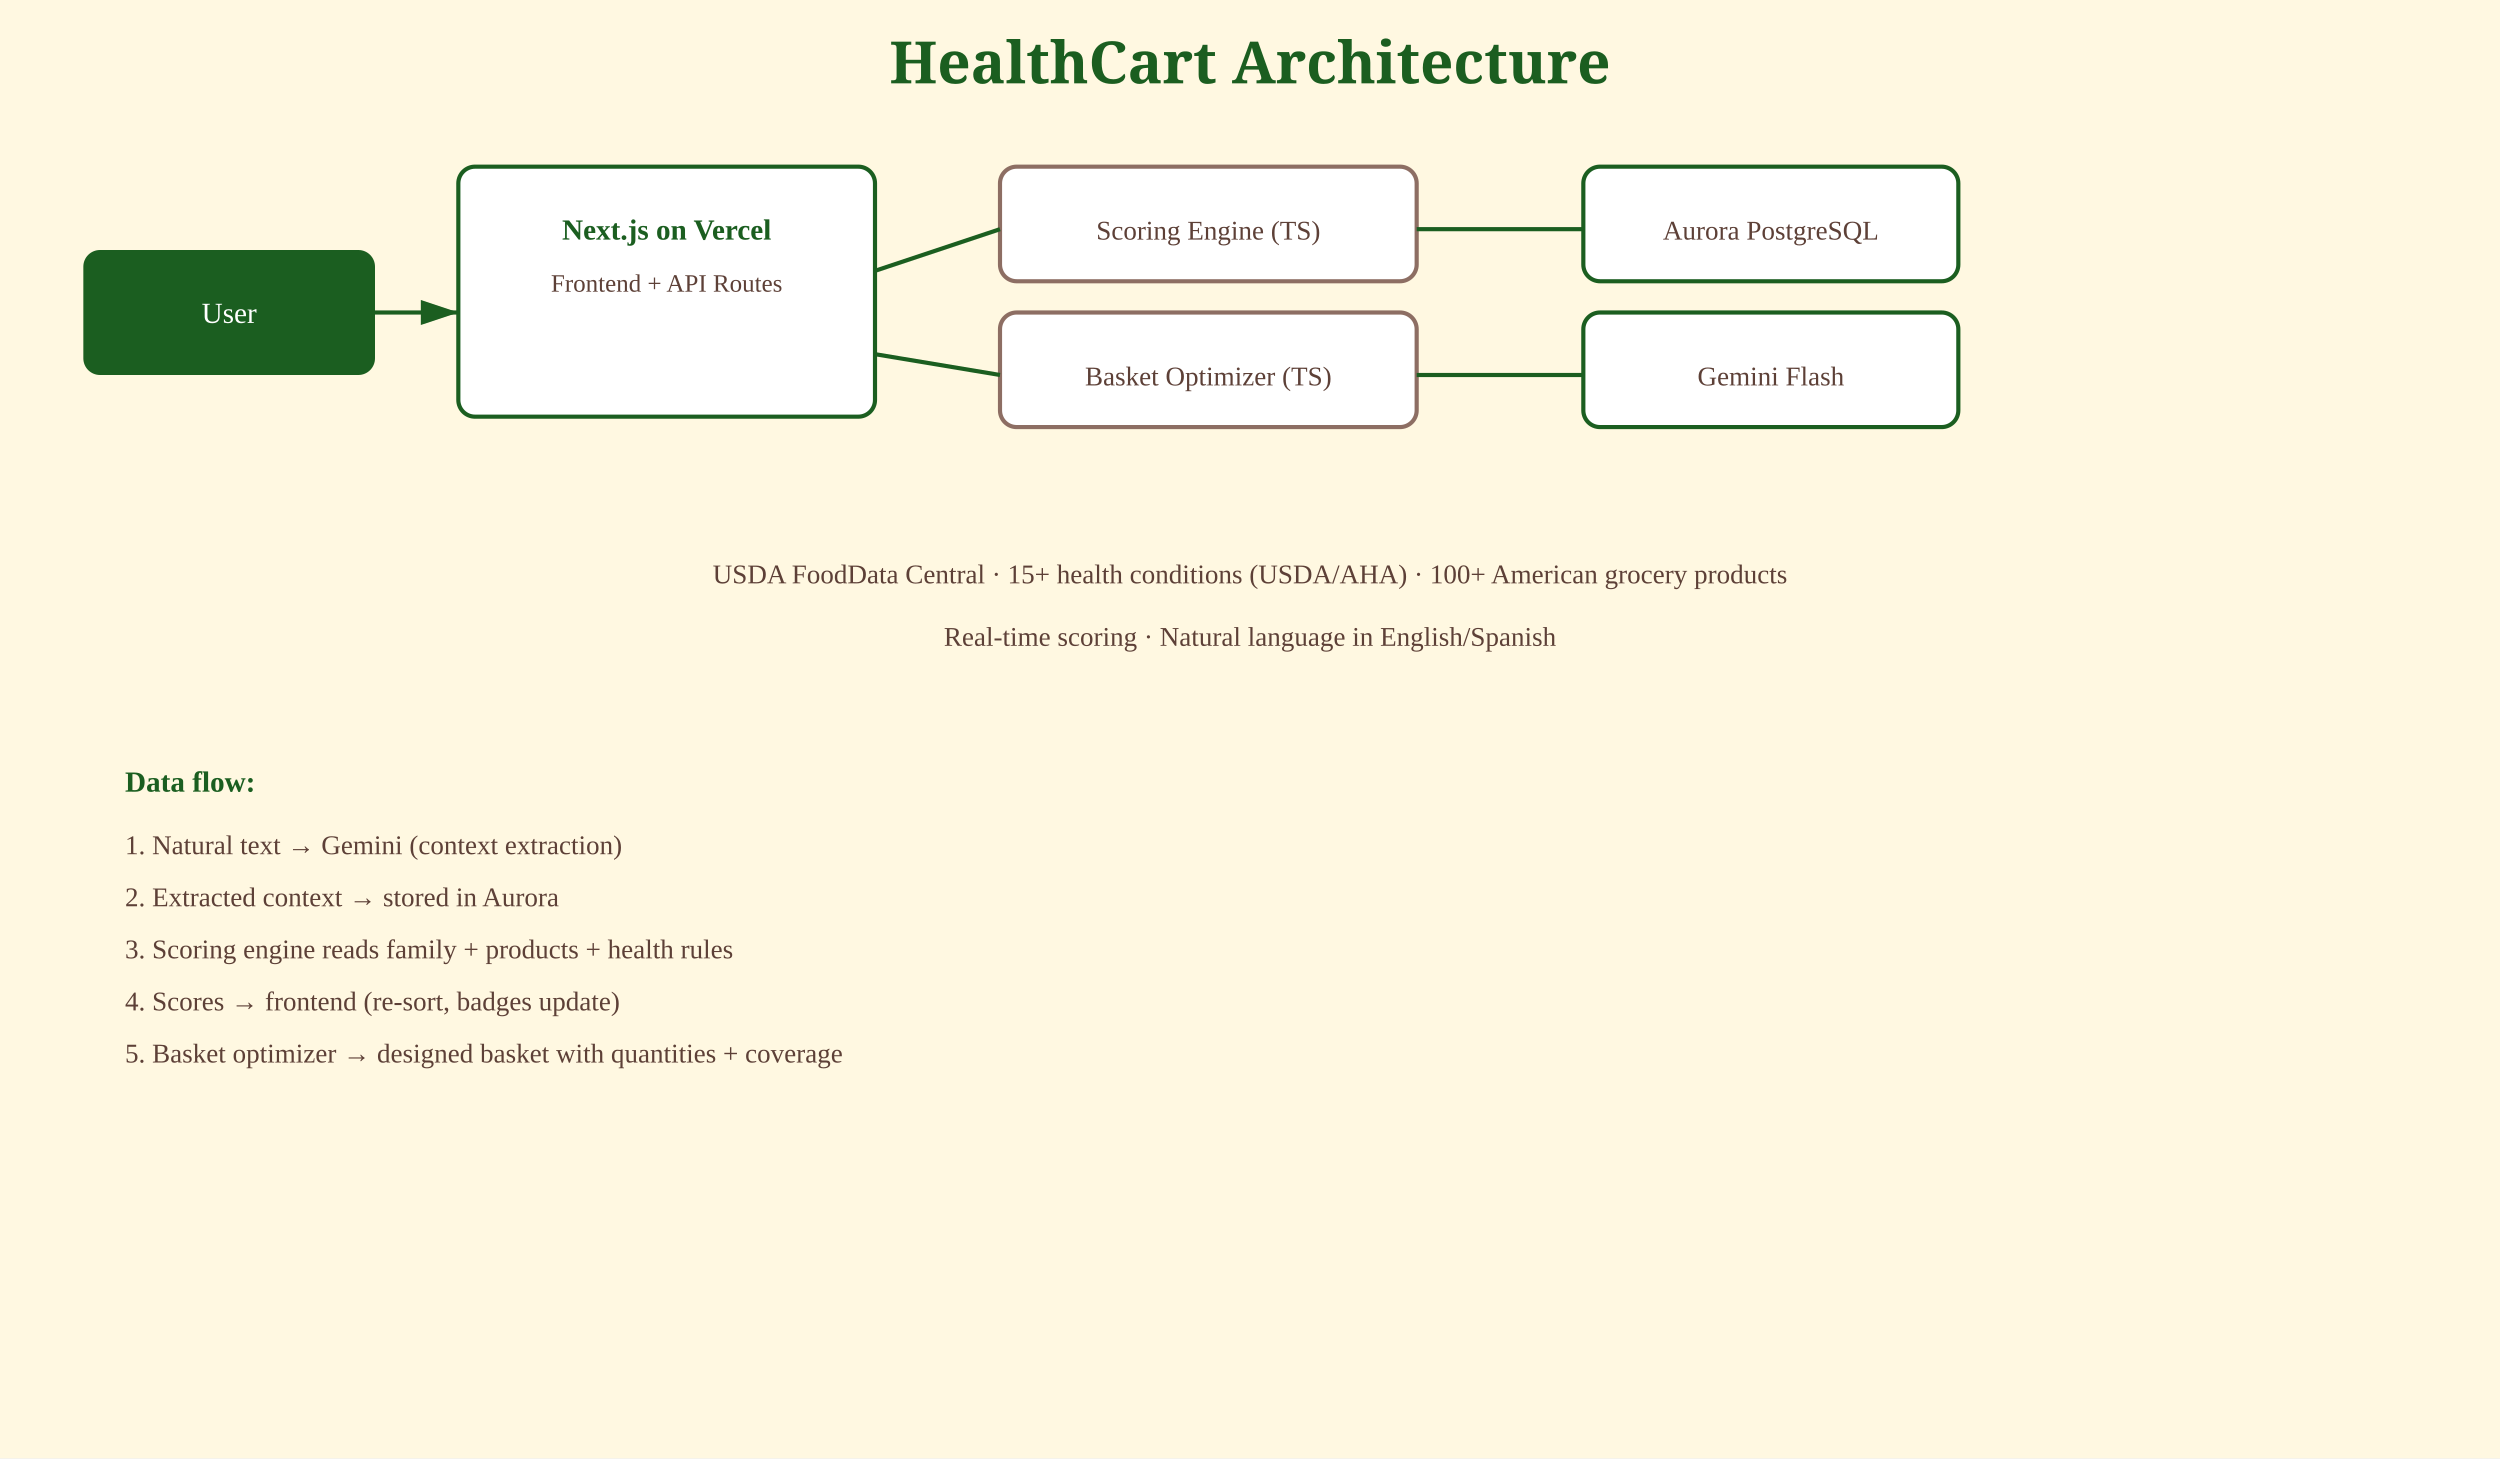
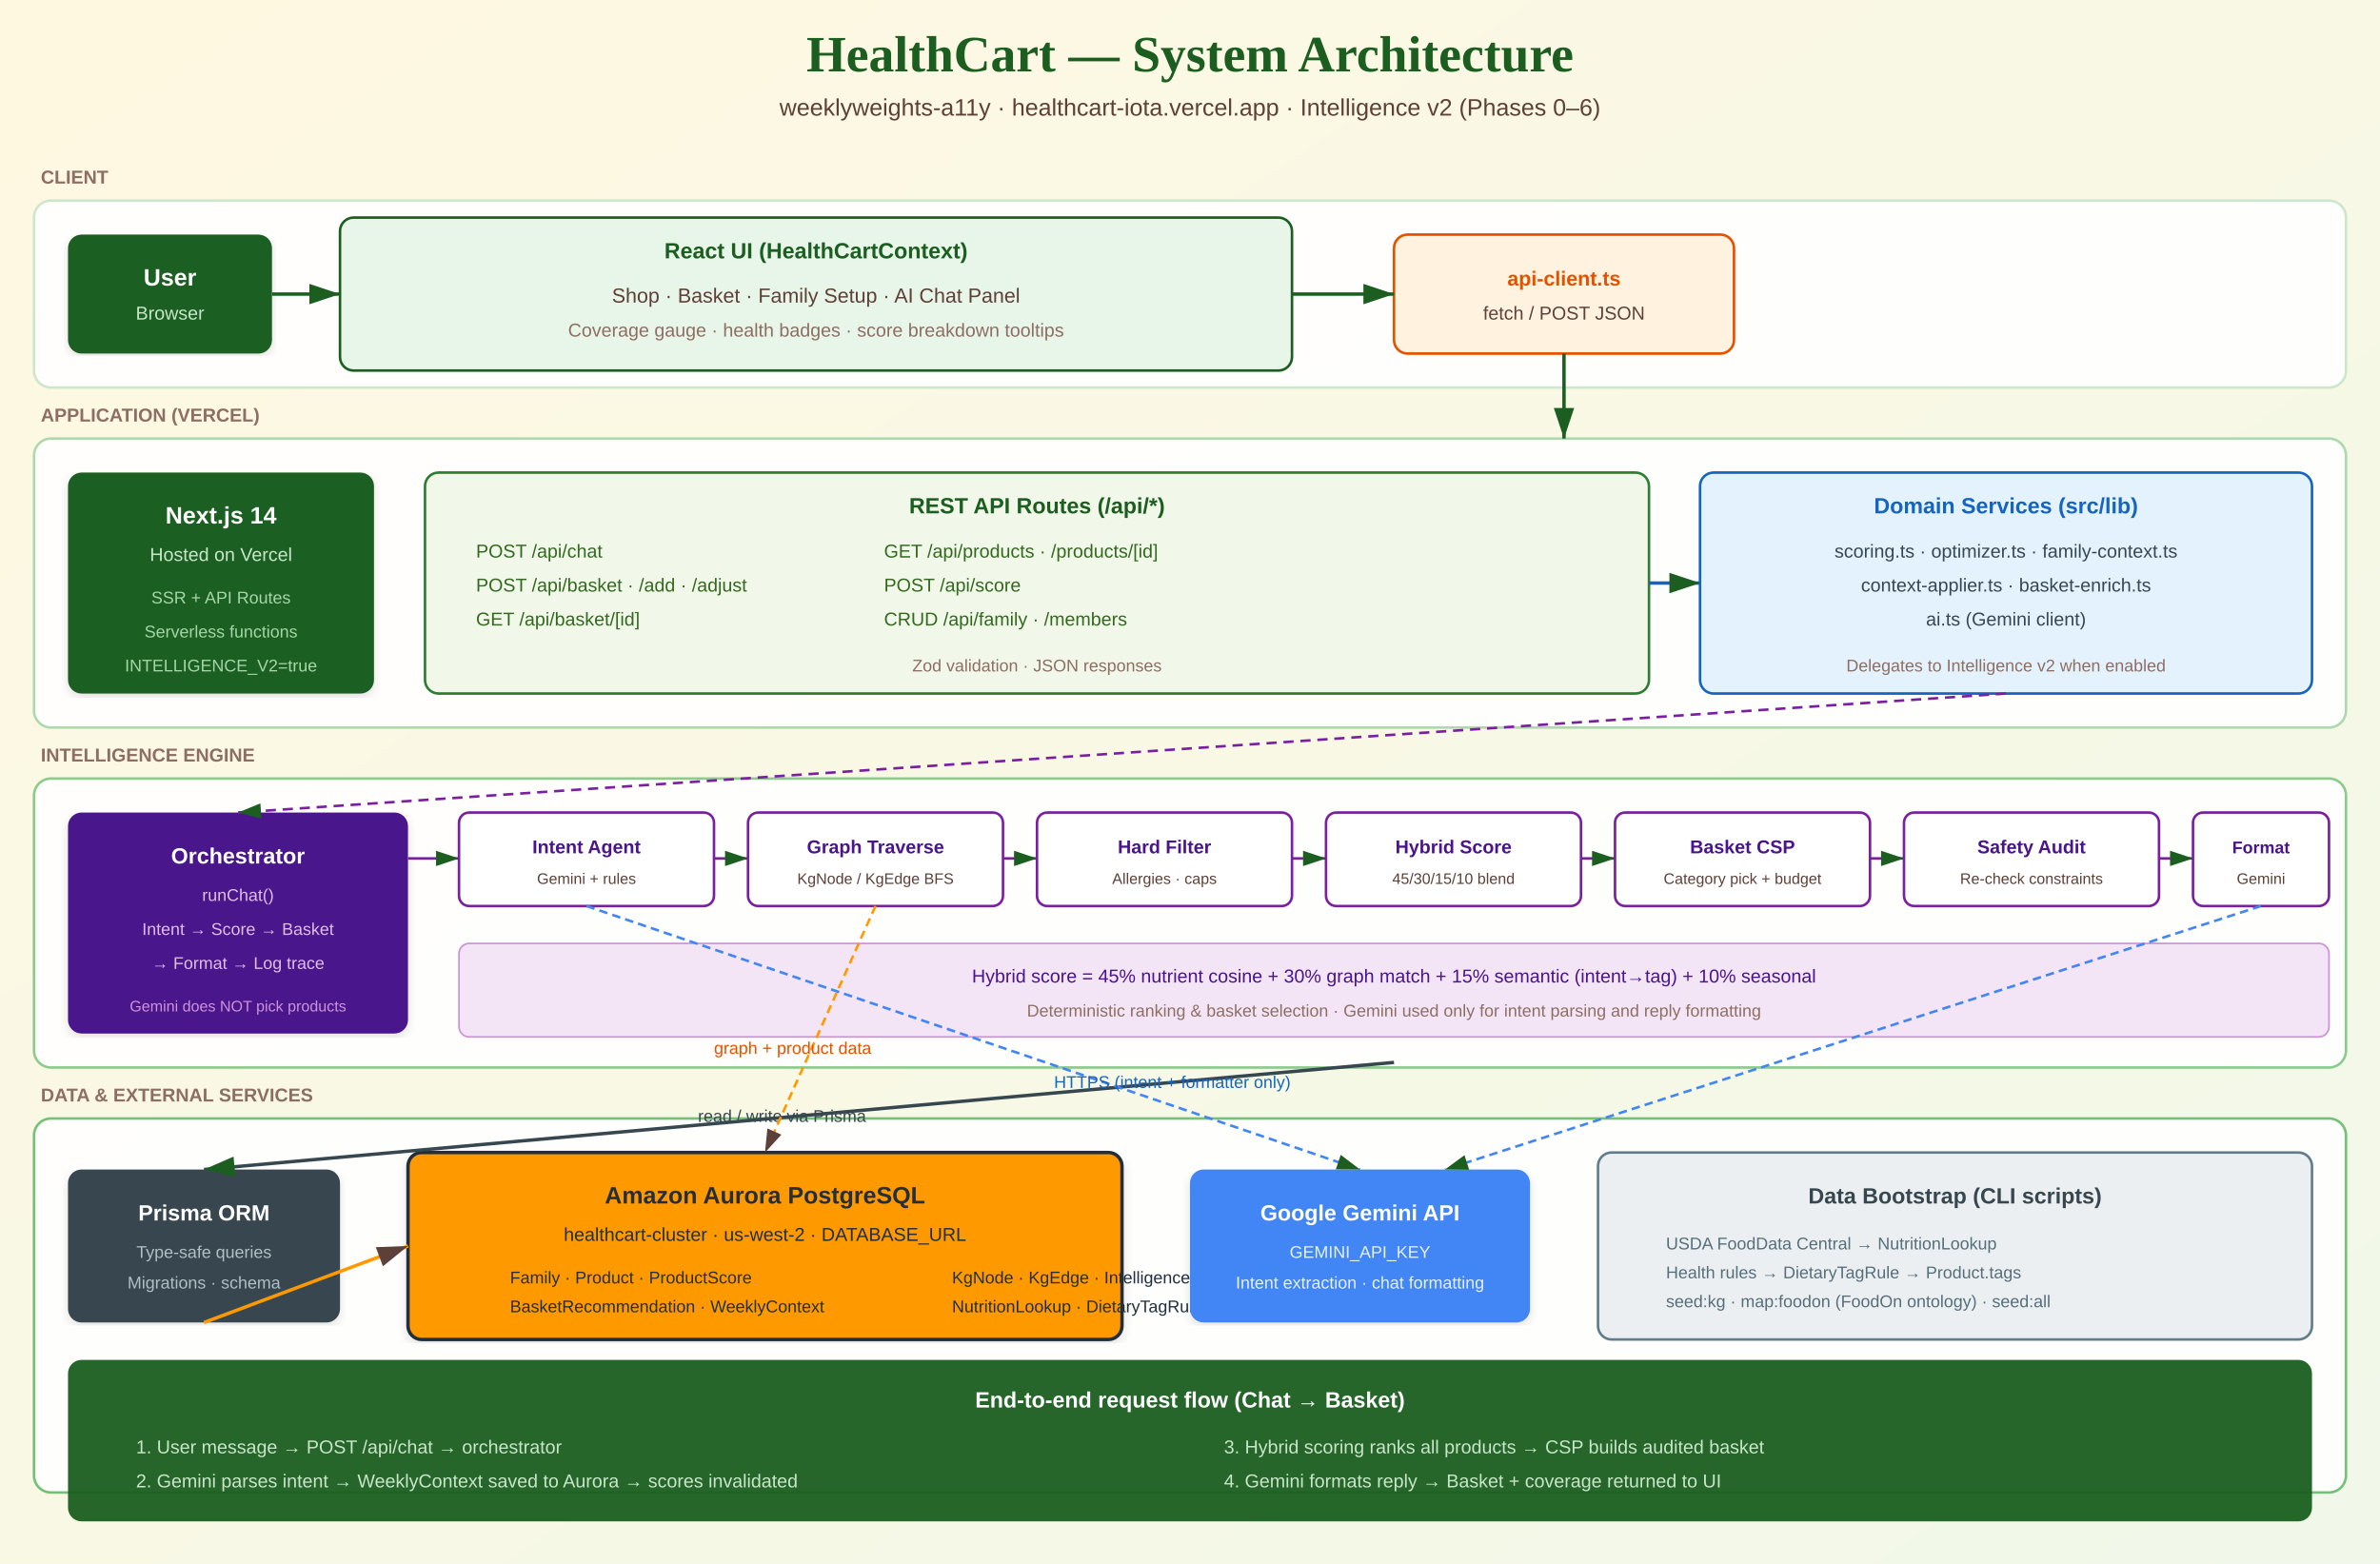
- <svg xmlns="http://www.w3.org/2000/svg" width="1200" height="700" viewBox="0 0 1200 700">
-   <rect width="1200" height="700" fill="#FFF8E1" />
-   <text x="600" y="40" text-anchor="middle" font-family="Georgia, serif" font-size="28" fill="#1B5E20" font-weight="bold">HealthCart Architecture</text>
-   <rect x="40" y="120" width="140" height="60" rx="8" fill="#1B5E20" />
-   <text x="110" y="155" text-anchor="middle" fill="white" font-size="14">User</text>
-   <rect x="220" y="80" width="200" height="120" rx="8" fill="white" stroke="#1B5E20" stroke-width="2" />
-   <text x="320" y="115" text-anchor="middle" font-size="14" fill="#1B5E20" font-weight="bold">Next.js on Vercel</text>
-   <text x="320" y="140" text-anchor="middle" font-size="12" fill="#5D4037">Frontend + API Routes</text>
-   <rect x="480" y="80" width="200" height="55" rx="8" fill="white" stroke="#8D6E63" stroke-width="2" />
-   <text x="580" y="115" text-anchor="middle" font-size="13" fill="#5D4037">Scoring Engine (TS)</text>
-   <rect x="480" y="150" width="200" height="55" rx="8" fill="white" stroke="#8D6E63" stroke-width="2" />
-   <text x="580" y="185" text-anchor="middle" font-size="13" fill="#5D4037">Basket Optimizer (TS)</text>
-   <rect x="760" y="80" width="180" height="55" rx="8" fill="white" stroke="#1B5E20" stroke-width="2" />
-   <text x="850" y="115" text-anchor="middle" font-size="13" fill="#5D4037">Aurora PostgreSQL</text>
-   <rect x="760" y="150" width="180" height="55" rx="8" fill="white" stroke="#1B5E20" stroke-width="2" />
-   <text x="850" y="185" text-anchor="middle" font-size="13" fill="#5D4037">Gemini Flash</text>
-   <line x1="180" y1="150" x2="220" y2="150" stroke="#1B5E20" stroke-width="2" marker-end="url(#arrow)" />
-   <line x1="420" y1="130" x2="480" y2="110" stroke="#1B5E20" stroke-width="2" />
-   <line x1="420" y1="170" x2="480" y2="180" stroke="#1B5E20" stroke-width="2" />
-   <line x1="680" y1="110" x2="760" y2="110" stroke="#1B5E20" stroke-width="2" />
-   <line x1="680" y1="180" x2="760" y2="180" stroke="#1B5E20" stroke-width="2" />
-   <text x="600" y="280" text-anchor="middle" font-size="13" fill="#5D4037">USDA FoodData Central · 15+ health conditions (USDA/AHA) · 100+ American grocery products</text>
-   <text x="600" y="310" text-anchor="middle" font-size="13" fill="#5D4037">Real-time scoring · Natural language in English/Spanish</text>
-   <text x="60" y="380" font-size="14" fill="#1B5E20" font-weight="bold">Data flow:</text>
-   <text x="60" y="410" font-size="13" fill="#5D4037">1. Natural text → Gemini (context extraction)</text>
-   <text x="60" y="435" font-size="13" fill="#5D4037">2. Extracted context → stored in Aurora</text>
-   <text x="60" y="460" font-size="13" fill="#5D4037">3. Scoring engine reads family + products + health rules</text>
-   <text x="60" y="485" font-size="13" fill="#5D4037">4. Scores → frontend (re-sort, badges update)</text>
-   <text x="60" y="510" font-size="13" fill="#5D4037">5. Basket optimizer → designed basket with quantities + coverage</text>
+ <svg xmlns="http://www.w3.org/2000/svg" width="1400" height="920" viewBox="0 0 1400 920">
  <defs>
+     <linearGradient id="bg" x1="0%" y1="0%" x2="100%" y2="100%">
+       <stop offset="0%" stop-color="#FFF8E1" />
+       <stop offset="100%" stop-color="#F1F8E9" />
+     </linearGradient>
    <marker id="arrow" markerWidth="10" markerHeight="10" refX="9" refY="3" orient="auto">
      <path d="M0,0 L0,6 L9,3 z" fill="#1B5E20" />
    </marker>
+     <marker id="arrow-brown" markerWidth="10" markerHeight="10" refX="9" refY="3" orient="auto">
+       <path d="M0,0 L0,6 L9,3 z" fill="#5D4037" />
+     </marker>
+     <filter id="shadow" x="-2%" y="-2%" width="104%" height="104%">
+       <feDropShadow dx="0" dy="2" stdDeviation="3" flood-color="#000" flood-opacity="0.12" />
+     </filter>
  </defs>
+   <rect width="1400" height="920" fill="url(#bg)" />
+   <text x="700" y="42" text-anchor="middle" font-family="Georgia, 'Times New Roman', serif" font-size="30" fill="#1B5E20" font-weight="bold">HealthCart — System Architecture</text>
+   <text x="700" y="68" text-anchor="middle" font-family="Arial, sans-serif" font-size="14" fill="#5D4037">weeklyweights-a11y · healthcart-iota.vercel.app · Intelligence v2 (Phases 0–6)</text>
+   <text x="24" y="108" font-family="Arial, sans-serif" font-size="11" fill="#8D6E63" font-weight="bold">CLIENT</text>
+   <text x="24" y="248" font-family="Arial, sans-serif" font-size="11" fill="#8D6E63" font-weight="bold">APPLICATION (VERCEL)</text>
+   <text x="24" y="448" font-family="Arial, sans-serif" font-size="11" fill="#8D6E63" font-weight="bold">INTELLIGENCE ENGINE</text>
+   <text x="24" y="648" font-family="Arial, sans-serif" font-size="11" fill="#8D6E63" font-weight="bold">DATA &amp; EXTERNAL SERVICES</text>
+   <rect x="20" y="118" width="1360" height="110" rx="10" fill="#FFFFFF" stroke="#C8E6C9" stroke-width="1.5" opacity="0.9" />
+   <rect x="20" y="258" width="1360" height="170" rx="10" fill="#FFFFFF" stroke="#A5D6A7" stroke-width="1.5" opacity="0.9" />
+   <rect x="20" y="458" width="1360" height="170" rx="10" fill="#FFFFFF" stroke="#81C784" stroke-width="1.5" opacity="0.9" />
+   <rect x="20" y="658" width="1360" height="220" rx="10" fill="#FFFFFF" stroke="#66BB6A" stroke-width="1.5" opacity="0.9" />
+   <rect x="40" y="138" width="120" height="70" rx="8" fill="#1B5E20" filter="url(#shadow)" />
+   <text x="100" y="168" text-anchor="middle" fill="white" font-family="Arial, sans-serif" font-size="14" font-weight="bold">User</text>
+   <text x="100" y="188" text-anchor="middle" fill="#C8E6C9" font-family="Arial, sans-serif" font-size="11">Browser</text>
+   <rect x="200" y="128" width="560" height="90" rx="8" fill="#E8F5E9" stroke="#1B5E20" stroke-width="1.5" />
+   <text x="480" y="152" text-anchor="middle" font-family="Arial, sans-serif" font-size="13" fill="#1B5E20" font-weight="bold">React UI (HealthCartContext)</text>
+   <text x="480" y="178" text-anchor="middle" font-family="Arial, sans-serif" font-size="12" fill="#5D4037">Shop · Basket · Family Setup · AI Chat Panel</text>
+   <text x="480" y="198" text-anchor="middle" font-family="Arial, sans-serif" font-size="11" fill="#8D6E63">Coverage gauge · health badges · score breakdown tooltips</text>
+   <rect x="820" y="138" width="200" height="70" rx="8" fill="#FFF3E0" stroke="#E65100" stroke-width="1.5" />
+   <text x="920" y="168" text-anchor="middle" font-family="Arial, sans-serif" font-size="12" fill="#E65100" font-weight="bold">api-client.ts</text>
+   <text x="920" y="188" text-anchor="middle" font-family="Arial, sans-serif" font-size="11" fill="#5D4037">fetch / POST JSON</text>
+   <line x1="160" y1="173" x2="200" y2="173" stroke="#1B5E20" stroke-width="2" marker-end="url(#arrow)" />
+   <line x1="760" y1="173" x2="820" y2="173" stroke="#1B5E20" stroke-width="2" marker-end="url(#arrow)" />
+   <rect x="40" y="278" width="180" height="130" rx="8" fill="#1B5E20" filter="url(#shadow)" />
+   <text x="130" y="308" text-anchor="middle" fill="white" font-family="Arial, sans-serif" font-size="14" font-weight="bold">Next.js 14</text>
+   <text x="130" y="330" text-anchor="middle" fill="#C8E6C9" font-family="Arial, sans-serif" font-size="11">Hosted on Vercel</text>
+   <text x="130" y="355" text-anchor="middle" fill="#A5D6A7" font-family="Arial, sans-serif" font-size="10">SSR + API Routes</text>
+   <text x="130" y="375" text-anchor="middle" fill="#A5D6A7" font-family="Arial, sans-serif" font-size="10">Serverless functions</text>
+   <text x="130" y="395" text-anchor="middle" fill="#A5D6A7" font-family="Arial, sans-serif" font-size="10">INTELLIGENCE_V2=true</text>
+   <rect x="250" y="278" width="720" height="130" rx="8" fill="#F1F8E9" stroke="#2E7D32" stroke-width="1.5" />
+   <text x="610" y="302" text-anchor="middle" font-family="Arial, sans-serif" font-size="13" fill="#1B5E20" font-weight="bold">REST API Routes (/api/*)</text>
+   <text x="280" y="328" font-family="Arial, sans-serif" font-size="11" fill="#33691E">POST /api/chat</text>
+   <text x="280" y="348" font-family="Arial, sans-serif" font-size="11" fill="#33691E">POST /api/basket · /add · /adjust</text>
+   <text x="280" y="368" font-family="Arial, sans-serif" font-size="11" fill="#33691E">GET  /api/basket/[id]</text>
+   <text x="520" y="328" font-family="Arial, sans-serif" font-size="11" fill="#33691E">GET  /api/products · /products/[id]</text>
+   <text x="520" y="348" font-family="Arial, sans-serif" font-size="11" fill="#33691E">POST /api/score</text>
+   <text x="520" y="368" font-family="Arial, sans-serif" font-size="11" fill="#33691E">CRUD /api/family · /members</text>
+   <text x="610" y="395" text-anchor="middle" font-family="Arial, sans-serif" font-size="10" fill="#8D6E63">Zod validation · JSON responses</text>
+   <rect x="1000" y="278" width="360" height="130" rx="8" fill="#E3F2FD" stroke="#1565C0" stroke-width="1.5" />
+   <text x="1180" y="302" text-anchor="middle" font-family="Arial, sans-serif" font-size="13" fill="#1565C0" font-weight="bold">Domain Services (src/lib)</text>
+   <text x="1180" y="328" text-anchor="middle" font-family="Arial, sans-serif" font-size="11" fill="#37474F">scoring.ts · optimizer.ts · family-context.ts</text>
+   <text x="1180" y="348" text-anchor="middle" font-family="Arial, sans-serif" font-size="11" fill="#37474F">context-applier.ts · basket-enrich.ts</text>
+   <text x="1180" y="368" text-anchor="middle" font-family="Arial, sans-serif" font-size="11" fill="#37474F">ai.ts (Gemini client)</text>
+   <text x="1180" y="395" text-anchor="middle" font-family="Arial, sans-serif" font-size="10" fill="#8D6E63">Delegates to Intelligence v2 when enabled</text>
+   <line x1="920" y1="208" x2="920" y2="258" stroke="#1B5E20" stroke-width="2" marker-end="url(#arrow)" />
+   <line x1="970" y1="343" x2="1000" y2="343" stroke="#1565C0" stroke-width="2" marker-end="url(#arrow)" />
+   <rect x="40" y="478" width="200" height="130" rx="8" fill="#4A148C" filter="url(#shadow)" />
+   <text x="140" y="508" text-anchor="middle" fill="white" font-family="Arial, sans-serif" font-size="13" font-weight="bold">Orchestrator</text>
+   <text x="140" y="530" text-anchor="middle" fill="#E1BEE7" font-family="Arial, sans-serif" font-size="10">runChat()</text>
+   <text x="140" y="550" text-anchor="middle" fill="#E1BEE7" font-family="Arial, sans-serif" font-size="10">Intent → Score → Basket</text>
+   <text x="140" y="570" text-anchor="middle" fill="#E1BEE7" font-family="Arial, sans-serif" font-size="10">→ Format → Log trace</text>
+   <text x="140" y="595" text-anchor="middle" fill="#CE93D8" font-family="Arial, sans-serif" font-size="9">Gemini does NOT pick products</text>
+   <rect x="270" y="478" width="150" height="55" rx="6" fill="#FFF" stroke="#7B1FA2" stroke-width="1.5" />
+   <text x="345" y="502" text-anchor="middle" font-family="Arial, sans-serif" font-size="11" fill="#4A148C" font-weight="bold">Intent Agent</text>
+   <text x="345" y="520" text-anchor="middle" font-family="Arial, sans-serif" font-size="9" fill="#5D4037">Gemini + rules</text>
+   <rect x="440" y="478" width="150" height="55" rx="6" fill="#FFF" stroke="#7B1FA2" stroke-width="1.5" />
+   <text x="515" y="502" text-anchor="middle" font-family="Arial, sans-serif" font-size="11" fill="#4A148C" font-weight="bold">Graph Traverse</text>
+   <text x="515" y="520" text-anchor="middle" font-family="Arial, sans-serif" font-size="9" fill="#5D4037">KgNode / KgEdge BFS</text>
+   <rect x="610" y="478" width="150" height="55" rx="6" fill="#FFF" stroke="#7B1FA2" stroke-width="1.5" />
+   <text x="685" y="502" text-anchor="middle" font-family="Arial, sans-serif" font-size="11" fill="#4A148C" font-weight="bold">Hard Filter</text>
+   <text x="685" y="520" text-anchor="middle" font-family="Arial, sans-serif" font-size="9" fill="#5D4037">Allergies · caps</text>
+   <rect x="780" y="478" width="150" height="55" rx="6" fill="#FFF" stroke="#7B1FA2" stroke-width="1.5" />
+   <text x="855" y="502" text-anchor="middle" font-family="Arial, sans-serif" font-size="11" fill="#4A148C" font-weight="bold">Hybrid Score</text>
+   <text x="855" y="520" text-anchor="middle" font-family="Arial, sans-serif" font-size="9" fill="#5D4037">45/30/15/10 blend</text>
+   <rect x="950" y="478" width="150" height="55" rx="6" fill="#FFF" stroke="#7B1FA2" stroke-width="1.5" />
+   <text x="1025" y="502" text-anchor="middle" font-family="Arial, sans-serif" font-size="11" fill="#4A148C" font-weight="bold">Basket CSP</text>
+   <text x="1025" y="520" text-anchor="middle" font-family="Arial, sans-serif" font-size="9" fill="#5D4037">Category pick + budget</text>
+   <rect x="1120" y="478" width="150" height="55" rx="6" fill="#FFF" stroke="#7B1FA2" stroke-width="1.5" />
+   <text x="1195" y="502" text-anchor="middle" font-family="Arial, sans-serif" font-size="11" fill="#4A148C" font-weight="bold">Safety Audit</text>
+   <text x="1195" y="520" text-anchor="middle" font-family="Arial, sans-serif" font-size="9" fill="#5D4037">Re-check constraints</text>
+   <rect x="1290" y="478" width="80" height="55" rx="6" fill="#FFF" stroke="#7B1FA2" stroke-width="1.5" />
+   <text x="1330" y="502" text-anchor="middle" font-family="Arial, sans-serif" font-size="10" fill="#4A148C" font-weight="bold">Format</text>
+   <text x="1330" y="520" text-anchor="middle" font-family="Arial, sans-serif" font-size="9" fill="#5D4037">Gemini</text>
+   <line x1="240" y1="505" x2="270" y2="505" stroke="#7B1FA2" stroke-width="1.5" marker-end="url(#arrow)" />
+   <line x1="420" y1="505" x2="440" y2="505" stroke="#7B1FA2" stroke-width="1.5" marker-end="url(#arrow)" />
+   <line x1="590" y1="505" x2="610" y2="505" stroke="#7B1FA2" stroke-width="1.5" marker-end="url(#arrow)" />
+   <line x1="760" y1="505" x2="780" y2="505" stroke="#7B1FA2" stroke-width="1.5" marker-end="url(#arrow)" />
+   <line x1="930" y1="505" x2="950" y2="505" stroke="#7B1FA2" stroke-width="1.5" marker-end="url(#arrow)" />
+   <line x1="1100" y1="505" x2="1120" y2="505" stroke="#7B1FA2" stroke-width="1.5" marker-end="url(#arrow)" />
+   <line x1="1270" y1="505" x2="1290" y2="505" stroke="#7B1FA2" stroke-width="1.5" marker-end="url(#arrow)" />
+   <rect x="270" y="555" width="1100" height="55" rx="6" fill="#F3E5F5" stroke="#CE93D8" stroke-width="1" />
+   <text x="820" y="578" text-anchor="middle" font-family="Arial, sans-serif" font-size="11" fill="#4A148C">Hybrid score = 45% nutrient cosine + 30% graph match + 15% semantic (intent→tag) + 10% seasonal</text>
+   <text x="820" y="598" text-anchor="middle" font-family="Arial, sans-serif" font-size="10" fill="#8D6E63">Deterministic ranking &amp; basket selection · Gemini used only for intent parsing and reply formatting</text>
+   <line x1="1180" y1="408" x2="140" y2="478" stroke="#7B1FA2" stroke-width="1.5" stroke-dasharray="6,4" marker-end="url(#arrow)" />
+   <rect x="40" y="688" width="160" height="90" rx="8" fill="#37474F" filter="url(#shadow)" />
+   <text x="120" y="718" text-anchor="middle" fill="white" font-family="Arial, sans-serif" font-size="13" font-weight="bold">Prisma ORM</text>
+   <text x="120" y="740" text-anchor="middle" fill="#B0BEC5" font-family="Arial, sans-serif" font-size="10">Type-safe queries</text>
+   <text x="120" y="758" text-anchor="middle" fill="#B0BEC5" font-family="Arial, sans-serif" font-size="10">Migrations · schema</text>
+   <rect x="240" y="678" width="420" height="110" rx="8" fill="#FF9900" stroke="#232F3E" stroke-width="2" filter="url(#shadow)" />
+   <text x="450" y="708" text-anchor="middle" fill="#232F3E" font-family="Arial, sans-serif" font-size="14" font-weight="bold">Amazon Aurora PostgreSQL</text>
+   <text x="450" y="730" text-anchor="middle" fill="#232F3E" font-family="Arial, sans-serif" font-size="11">healthcart-cluster · us-west-2 · DATABASE_URL</text>
+   <text x="300" y="755" font-family="Arial, sans-serif" font-size="10" fill="#232F3E">Family · Product · ProductScore</text>
+   <text x="300" y="772" font-family="Arial, sans-serif" font-size="10" fill="#232F3E">BasketRecommendation · WeeklyContext</text>
+   <text x="560" y="755" font-family="Arial, sans-serif" font-size="10" fill="#232F3E">KgNode · KgEdge · IntelligenceRun</text>
+   <text x="560" y="772" font-family="Arial, sans-serif" font-size="10" fill="#232F3E">NutritionLookup · DietaryTagRule</text>
+   <rect x="700" y="688" width="200" height="90" rx="8" fill="#4285F4" filter="url(#shadow)" />
+   <text x="800" y="718" text-anchor="middle" fill="white" font-family="Arial, sans-serif" font-size="13" font-weight="bold">Google Gemini API</text>
+   <text x="800" y="740" text-anchor="middle" fill="#E3F2FD" font-family="Arial, sans-serif" font-size="10">GEMINI_API_KEY</text>
+   <text x="800" y="758" text-anchor="middle" fill="#E3F2FD" font-family="Arial, sans-serif" font-size="10">Intent extraction · chat formatting</text>
+   <rect x="940" y="678" width="420" height="110" rx="8" fill="#ECEFF1" stroke="#607D8B" stroke-width="1.5" />
+   <text x="1150" y="708" text-anchor="middle" font-family="Arial, sans-serif" font-size="13" fill="#37474F" font-weight="bold">Data Bootstrap (CLI scripts)</text>
+   <text x="980" y="735" font-family="Arial, sans-serif" font-size="10" fill="#546E7A">USDA FoodData Central → NutritionLookup</text>
+   <text x="980" y="752" font-family="Arial, sans-serif" font-size="10" fill="#546E7A">Health rules → DietaryTagRule → Product.tags</text>
+   <text x="980" y="769" font-family="Arial, sans-serif" font-size="10" fill="#546E7A">seed:kg · map:foodon (FoodOn ontology) · seed:all</text>
+   <line x1="820" y1="625" x2="120" y2="688" stroke="#37474F" stroke-width="2" marker-end="url(#arrow)" />
+   <text x="460" y="660" text-anchor="middle" font-family="Arial, sans-serif" font-size="10" fill="#37474F">read / write via Prisma</text>
+   <line x1="120" y1="778" x2="240" y2="733" stroke="#FF9900" stroke-width="2" marker-end="url(#arrow-brown)" />
+   <line x1="345" y1="533" x2="800" y2="688" stroke="#4285F4" stroke-width="1.5" stroke-dasharray="5,3" marker-end="url(#arrow)" />
+   <line x1="1330" y1="533" x2="850" y2="688" stroke="#4285F4" stroke-width="1.5" stroke-dasharray="5,3" marker-end="url(#arrow)" />
+   <text x="620" y="640" font-family="Arial, sans-serif" font-size="10" fill="#1565C0">HTTPS (intent + formatter only)</text>
+   <line x1="515" y1="533" x2="450" y2="678" stroke="#FF9900" stroke-width="1.5" stroke-dasharray="5,3" marker-end="url(#arrow-brown)" />
+   <text x="420" y="620" font-family="Arial, sans-serif" font-size="10" fill="#E65100">graph + product data</text>
+   <rect x="40" y="800" width="1320" height="95" rx="8" fill="#1B5E20" opacity="0.95" />
+   <text x="700" y="828" text-anchor="middle" fill="white" font-family="Arial, sans-serif" font-size="13" font-weight="bold">End-to-end request flow (Chat → Basket)</text>
+   <text x="80" y="855" fill="#C8E6C9" font-family="Arial, sans-serif" font-size="11">1. User message → POST /api/chat → orchestrator</text>
+   <text x="80" y="875" fill="#C8E6C9" font-family="Arial, sans-serif" font-size="11">2. Gemini parses intent → WeeklyContext saved to Aurora → scores invalidated</text>
+   <text x="720" y="855" fill="#C8E6C9" font-family="Arial, sans-serif" font-size="11">3. Hybrid scoring ranks all products → CSP builds audited basket</text>
+   <text x="720" y="875" fill="#C8E6C9" font-family="Arial, sans-serif" font-size="11">4. Gemini formats reply → Basket + coverage returned to UI</text>
</svg>
